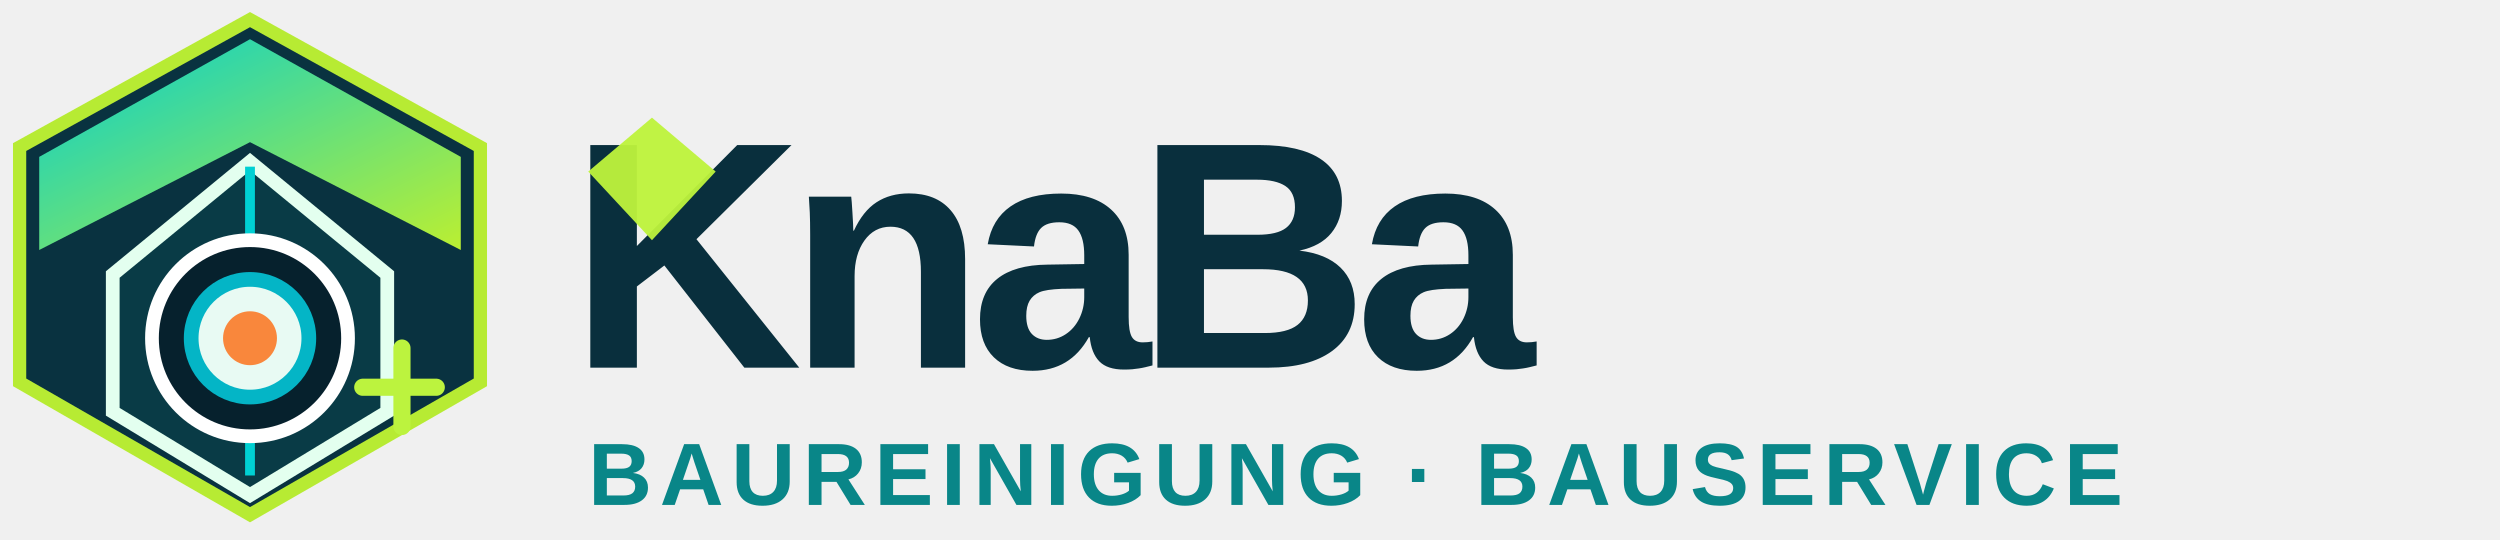
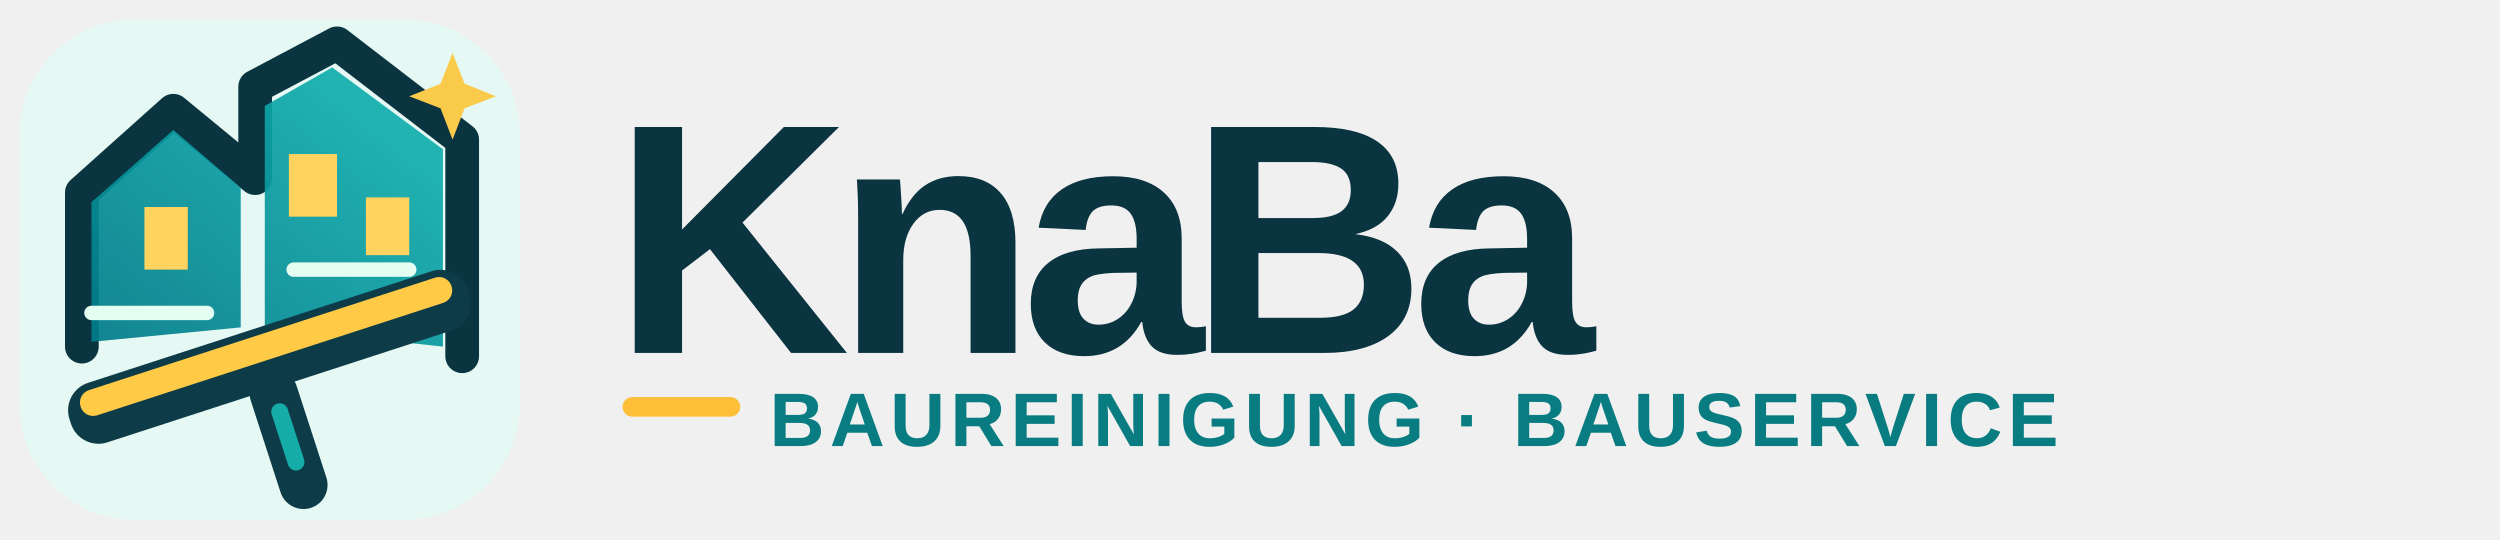
- <svg xmlns="http://www.w3.org/2000/svg" viewBox="0 0 510 110" role="img" aria-labelledby="title">
-   <defs>
-     <linearGradient id="g" x1="0" x2="1" y1="0" y2="1">
-       <stop stop-color="#03ced1" />
-       <stop offset="1" stop-color="#bbef31" />
-     </linearGradient>
-   </defs>
-   <path d="M51 4 98 30v48L51 105 4 78V30Z" fill="#093240" stroke="#b7eb33" stroke-width="2.7" />
-   <path d="m51 8 43 24v19L51 29 8 51V32Z" fill="url(#g)" />
-   <path d="m23 56 28-23 28 23v28l-28 17-28-17Z" fill="#093b46" stroke="#e3ffef" stroke-width="2.8" />
-   <path d="M51 34v63" stroke="#00d0d3" stroke-width="2" />
-   <circle cx="51" cy="69" r="20" fill="#06212d" stroke="#fff" stroke-width="2.8" />
-   <circle cx="51" cy="69" r="12" fill="#e8faf3" stroke="#04b5c6" stroke-width="3" />
-   <circle cx="51" cy="69" r="5.5" fill="#f9873c" />
-   <path d="M74 79h15M82 71v16" stroke="#bcf33e" stroke-width="3.5" stroke-linecap="round" />
-   <text x="116" y="75" font-family="Arial,Helvetica,sans-serif" font-size="66" font-weight="900" letter-spacing="-3" fill="#092f3d">KnaBa</text>
-   <path d="m120 35 13-11 13 11-13 14Z" fill="#bef33c" opacity=".95" />
-   <text x="120" y="103" font-family="Arial,Helvetica,sans-serif" font-size="18" font-weight="800" letter-spacing="1.6" fill="#098688">BAUREINIGUNG · BAUSERVICE</text>
+ <svg xmlns="http://www.w3.org/2000/svg" viewBox="0 0 510 110" role="img" aria-label="KnaBa – Baureinigung und BauService">
+   <svg x="0" y="0" width="110" height="110" viewBox="0 0 112 112">
+     <defs>
+       <linearGradient id="bau-teal" x1="0" y1="1" x2="1" y2="0">
+         <stop stop-color="#007b89" />
+         <stop offset="1" stop-color="#13b8b4" />
+       </linearGradient>
+     </defs>
+     <rect x="4" y="4" width="104" height="104" rx="24" fill="#e5f8f3" />
+     <path d="M17 72V40L36 23L53 37V18L70 9L96 29V74" fill="none" stroke="#093440" stroke-width="7" stroke-linejoin="round" stroke-linecap="round" />
+     <path d="M19 71V42L36 27L50 39V68M55 68V22L69 14L92 31V72" fill="url(#bau-teal)" opacity=".92" />
+     <path d="M30 43h9v13h-9zM60 32h10v13H60zM76 41h9v12h-9z" fill="#ffd35e" rx="2" />
+     <path d="M19 65h24M61 56h24" stroke="#e4fff2" stroke-width="3" stroke-linecap="round" />
+     <g transform="rotate(-18 55 76)">
+       <rect x="13" y="68" width="87" height="13" rx="6" fill="#0d3b47" />
+       <rect x="16" y="69.5" width="81" height="5.5" rx="2.7" fill="#ffca46" />
+       <path d="M55 82v20" stroke="#0d3b47" stroke-width="10" stroke-linecap="round" />
+       <path d="M55 86v11" stroke="#16aca8" stroke-width="3.5" stroke-linecap="round" />
+     </g>
+     <path d="m94 11 2.5 6.4L103 20l-6.5 2.5-2.5 6.5-2.5-6.5L85 20l6.5-2.6Z" fill="#facb4a" />
+   </svg>
+   <text x="125" y="72" font-family="Arial,Helvetica,sans-serif" font-size="67" font-weight="900" letter-spacing="-3" fill="#093440">KnaBa</text>
+   <rect x="127" y="81" width="24" height="4" rx="2" fill="#fdbe38" />
+   <text x="157" y="91" font-family="Arial,Helvetica,sans-serif" font-size="15.5" font-weight="800" letter-spacing="1.1" fill="#087c81">BAUREINIGUNG · BAUSERVICE</text>
</svg>
